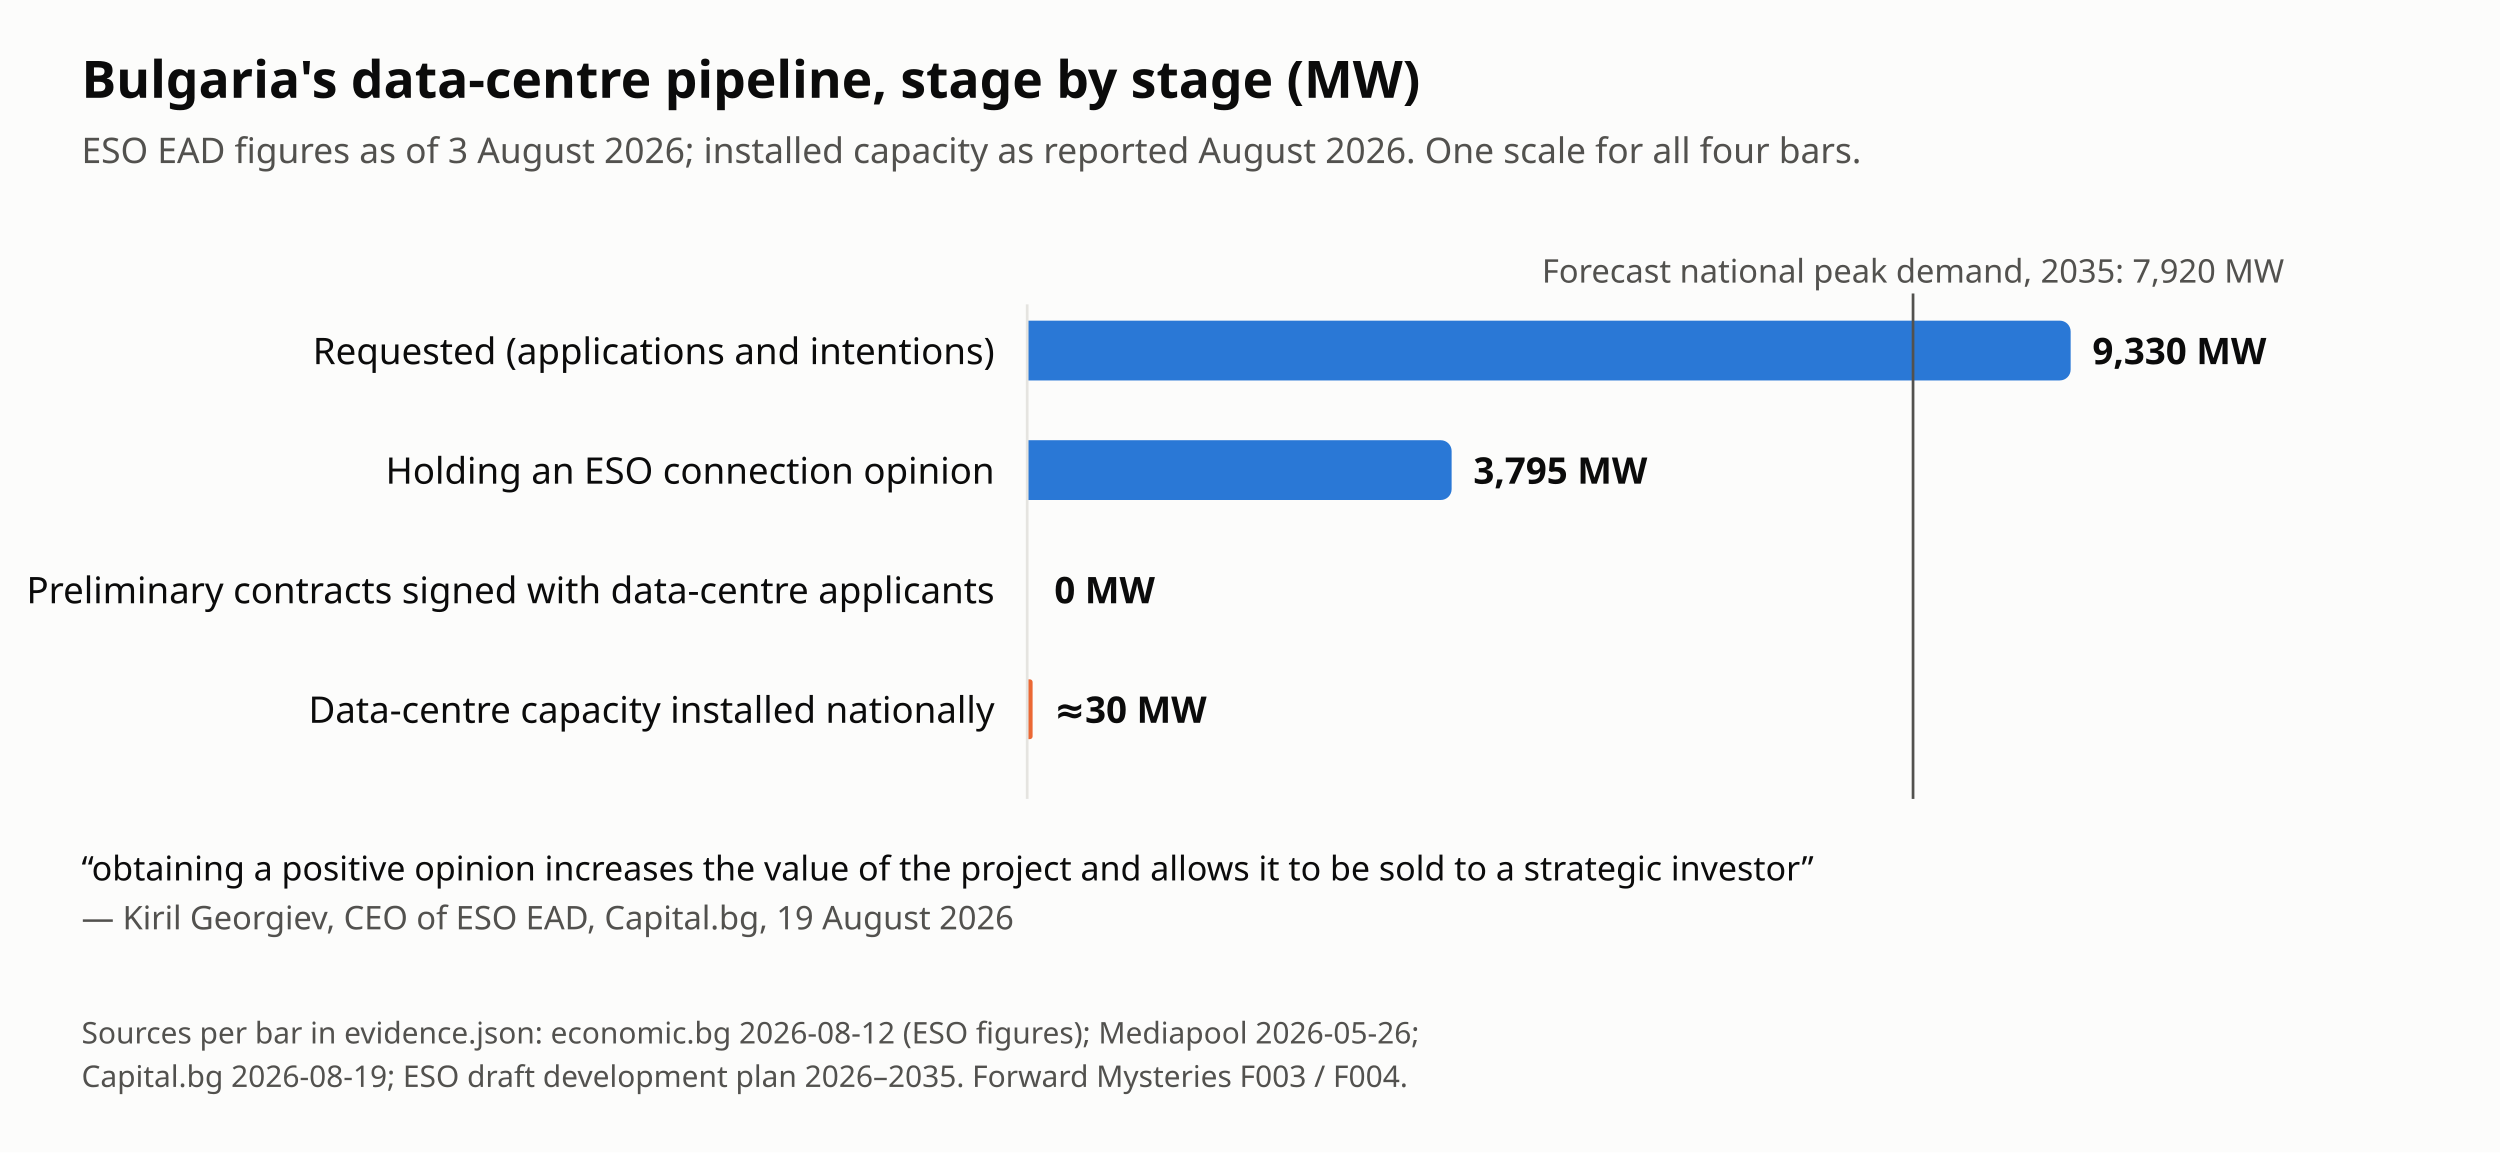
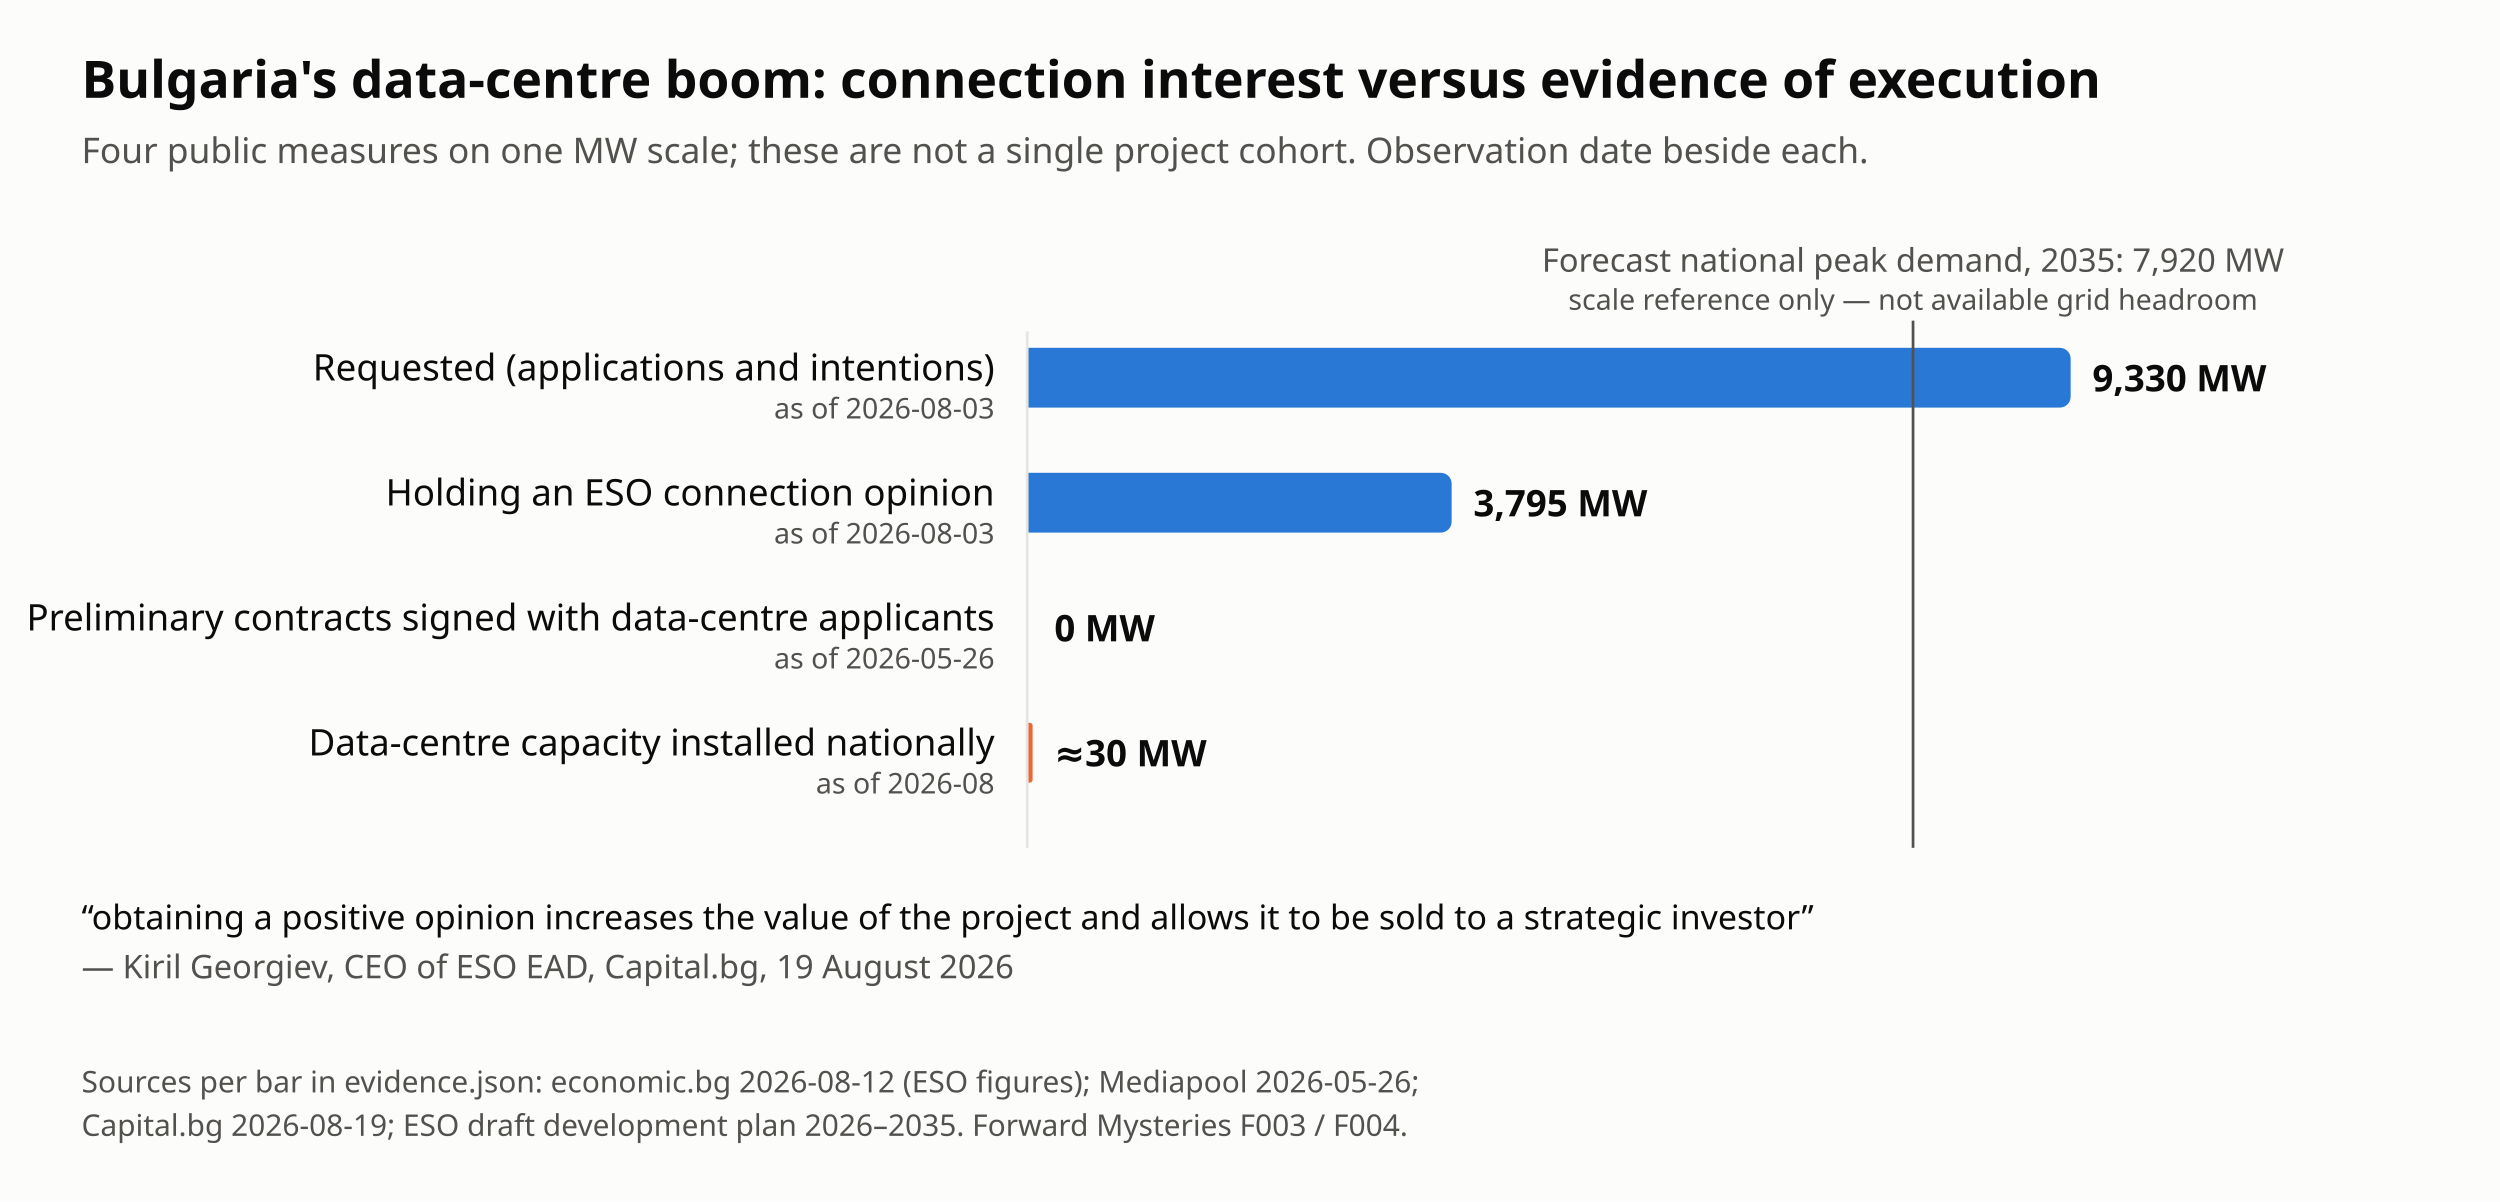
- <svg xmlns="http://www.w3.org/2000/svg" width="920" height="424" viewBox="0 0 920 424">
-   <rect width="920" height="424" fill="#fcfcfb" />
-   <text x="30" y="36" font-family="system-ui, 'Segoe UI', sans-serif" font-size="19" font-weight="600" fill="#0b0b0b">Bulgaria's data-centre pipeline, stage by stage (MW)</text>
-   <text x="30" y="60" font-family="system-ui, 'Segoe UI', sans-serif" font-size="13" fill="#52514e">ESO EAD figures as of 3 August 2026; installed capacity as reported August 2026. One scale for all four bars.</text>
-   <text x="366" y="134" font-family="system-ui, 'Segoe UI', sans-serif" font-size="13.5" fill="#0b0b0b" text-anchor="end">Requested (applications and intentions)</text>
-   <path d="M378.0,118.0 H758.0 A4,4 0 0 1 762.0,122.0 V136.0 A4,4 0 0 1 758.0,140.0 H378.0 Z" fill="#2a78d6" />
-   <text x="770.0" y="134" font-family="system-ui, 'Segoe UI', sans-serif" font-size="13.5" font-weight="700" fill="#0b0b0b">9,330 MW</text>
-   <text x="366" y="178" font-family="system-ui, 'Segoe UI', sans-serif" font-size="13.5" fill="#0b0b0b" text-anchor="end">Holding an ESO connection opinion</text>
-   <path d="M378.0,162.0 H530.2 A4,4 0 0 1 534.2,166.0 V180.0 A4,4 0 0 1 530.2,184.0 H378.0 Z" fill="#2a78d6" />
-   <text x="542.2" y="178" font-family="system-ui, 'Segoe UI', sans-serif" font-size="13.5" font-weight="700" fill="#0b0b0b">3,795 MW</text>
-   <text x="366" y="222" font-family="system-ui, 'Segoe UI', sans-serif" font-size="13.5" fill="#0b0b0b" text-anchor="end">Preliminary contracts signed with data-centre applicants</text>
-   <text x="388.0" y="222" font-family="system-ui, 'Segoe UI', sans-serif" font-size="13.5" font-weight="700" fill="#0b0b0b">0 MW</text>
-   <text x="366" y="266" font-family="system-ui, 'Segoe UI', sans-serif" font-size="13.5" fill="#0b0b0b" text-anchor="end">Data-centre capacity installed nationally</text>
-   <path d="M378.0,250.0 H379.0 A1.0,1.0 0 0 1 380.0,251.0 V271.0 A1.0,1.0 0 0 1 379.0,272.0 H378.0 Z" fill="#eb6834" />
-   <text x="388.0" y="266" font-family="system-ui, 'Segoe UI', sans-serif" font-size="13.5" font-weight="700" fill="#0b0b0b">≈30 MW</text>
-   <line x1="704.0" y1="108" x2="704.0" y2="294" stroke="#52514e" stroke-width="1" />
-   <text x="704.0" y="104" font-family="system-ui, 'Segoe UI', sans-serif" font-size="12" fill="#52514e" text-anchor="middle">Forecast national peak demand, 2035: 7,920 MW</text>
-   <line x1="378" y1="112" x2="378" y2="294" stroke="#e5e4e0" stroke-width="1" />
-   <text x="30" y="324" font-family="system-ui, 'Segoe UI', sans-serif" font-size="12.5" fill="#0b0b0b">“obtaining a positive opinion increases the value of the project and allows it to be sold to a strategic investor”</text>
-   <text x="30" y="342" font-family="system-ui, 'Segoe UI', sans-serif" font-size="12" fill="#52514e">— Kiril Georgiev, CEO of ESO EAD, Capital.bg, 19 August 2026</text>
-   <text x="30" y="384" font-family="system-ui, 'Segoe UI', sans-serif" font-size="11" fill="#52514e">Sources per bar in evidence.json: economic.bg 2026-08-12 (ESO figures); Mediapool 2026-05-26;</text>
-   <text x="30" y="400" font-family="system-ui, 'Segoe UI', sans-serif" font-size="11" fill="#52514e">Capital.bg 2026-08-19; ESO draft development plan 2026–2035. Forward Mysteries F003 / F004.</text>
+ <svg xmlns="http://www.w3.org/2000/svg" width="920" height="442" viewBox="0 0 920 442">
+   <rect width="920" height="442" fill="#fcfcfb" />
+   <text x="30" y="36" font-family="system-ui, 'Segoe UI', sans-serif" font-size="19" font-weight="600" fill="#0b0b0b">Bulgaria's data-centre boom: connection interest versus evidence of execution</text>
+   <text x="30" y="60" font-family="system-ui, 'Segoe UI', sans-serif" font-size="13" fill="#52514e">Four public measures on one MW scale; these are not a single project cohort. Observation date beside each.</text>
+   <text x="366" y="140" font-family="system-ui, 'Segoe UI', sans-serif" font-size="13.5" fill="#0b0b0b" text-anchor="end">Requested (applications and intentions)</text>
+   <text x="366" y="154" font-family="system-ui, 'Segoe UI', sans-serif" font-size="10.5" fill="#52514e" text-anchor="end">as of 2026-08-03</text>
+   <path d="M378.0,128.0 H758.0 A4,4 0 0 1 762.0,132.0 V146.0 A4,4 0 0 1 758.0,150.0 H378.0 Z" fill="#2a78d6" />
+   <text x="770.0" y="144" font-family="system-ui, 'Segoe UI', sans-serif" font-size="13.5" font-weight="700" fill="#0b0b0b">9,330 MW</text>
+   <text x="366" y="186" font-family="system-ui, 'Segoe UI', sans-serif" font-size="13.5" fill="#0b0b0b" text-anchor="end">Holding an ESO connection opinion</text>
+   <text x="366" y="200" font-family="system-ui, 'Segoe UI', sans-serif" font-size="10.5" fill="#52514e" text-anchor="end">as of 2026-08-03</text>
+   <path d="M378.0,174.0 H530.2 A4,4 0 0 1 534.2,178.0 V192.0 A4,4 0 0 1 530.2,196.0 H378.0 Z" fill="#2a78d6" />
+   <text x="542.2" y="190" font-family="system-ui, 'Segoe UI', sans-serif" font-size="13.5" font-weight="700" fill="#0b0b0b">3,795 MW</text>
+   <text x="366" y="232" font-family="system-ui, 'Segoe UI', sans-serif" font-size="13.5" fill="#0b0b0b" text-anchor="end">Preliminary contracts signed with data-centre applicants</text>
+   <text x="366" y="246" font-family="system-ui, 'Segoe UI', sans-serif" font-size="10.5" fill="#52514e" text-anchor="end">as of 2026-05-26</text>
+   <text x="388.0" y="236" font-family="system-ui, 'Segoe UI', sans-serif" font-size="13.5" font-weight="700" fill="#0b0b0b">0 MW</text>
+   <text x="366" y="278" font-family="system-ui, 'Segoe UI', sans-serif" font-size="13.5" fill="#0b0b0b" text-anchor="end">Data-centre capacity installed nationally</text>
+   <text x="366" y="292" font-family="system-ui, 'Segoe UI', sans-serif" font-size="10.5" fill="#52514e" text-anchor="end">as of 2026-08</text>
+   <path d="M378.0,266.0 H379.0 A1.0,1.0 0 0 1 380.0,267.0 V287.0 A1.0,1.0 0 0 1 379.0,288.0 H378.0 Z" fill="#eb6834" />
+   <text x="388.0" y="282" font-family="system-ui, 'Segoe UI', sans-serif" font-size="13.5" font-weight="700" fill="#0b0b0b">≈30 MW</text>
+   <line x1="704.0" y1="118" x2="704.0" y2="312" stroke="#52514e" stroke-width="1" />
+   <text x="704.0" y="100" font-family="system-ui, 'Segoe UI', sans-serif" font-size="12" fill="#52514e" text-anchor="middle">Forecast national peak demand, 2035: 7,920 MW</text>
+   <text x="704.0" y="114" font-family="system-ui, 'Segoe UI', sans-serif" font-size="10.5" fill="#52514e" text-anchor="middle">scale reference only — not available grid headroom</text>
+   <line x1="378" y1="122" x2="378" y2="312" stroke="#e5e4e0" stroke-width="1" />
+   <text x="30" y="342" font-family="system-ui, 'Segoe UI', sans-serif" font-size="12.5" fill="#0b0b0b">“obtaining a positive opinion increases the value of the project and allows it to be sold to a strategic investor”</text>
+   <text x="30" y="360" font-family="system-ui, 'Segoe UI', sans-serif" font-size="12" fill="#52514e">— Kiril Georgiev, CEO of ESO EAD, Capital.bg, 19 August 2026</text>
+   <text x="30" y="402" font-family="system-ui, 'Segoe UI', sans-serif" font-size="11" fill="#52514e">Sources per bar in evidence.json: economic.bg 2026-08-12 (ESO figures); Mediapool 2026-05-26;</text>
+   <text x="30" y="418" font-family="system-ui, 'Segoe UI', sans-serif" font-size="11" fill="#52514e">Capital.bg 2026-08-19; ESO draft development plan 2026–2035. Forward Mysteries F003 / F004.</text>
</svg>
